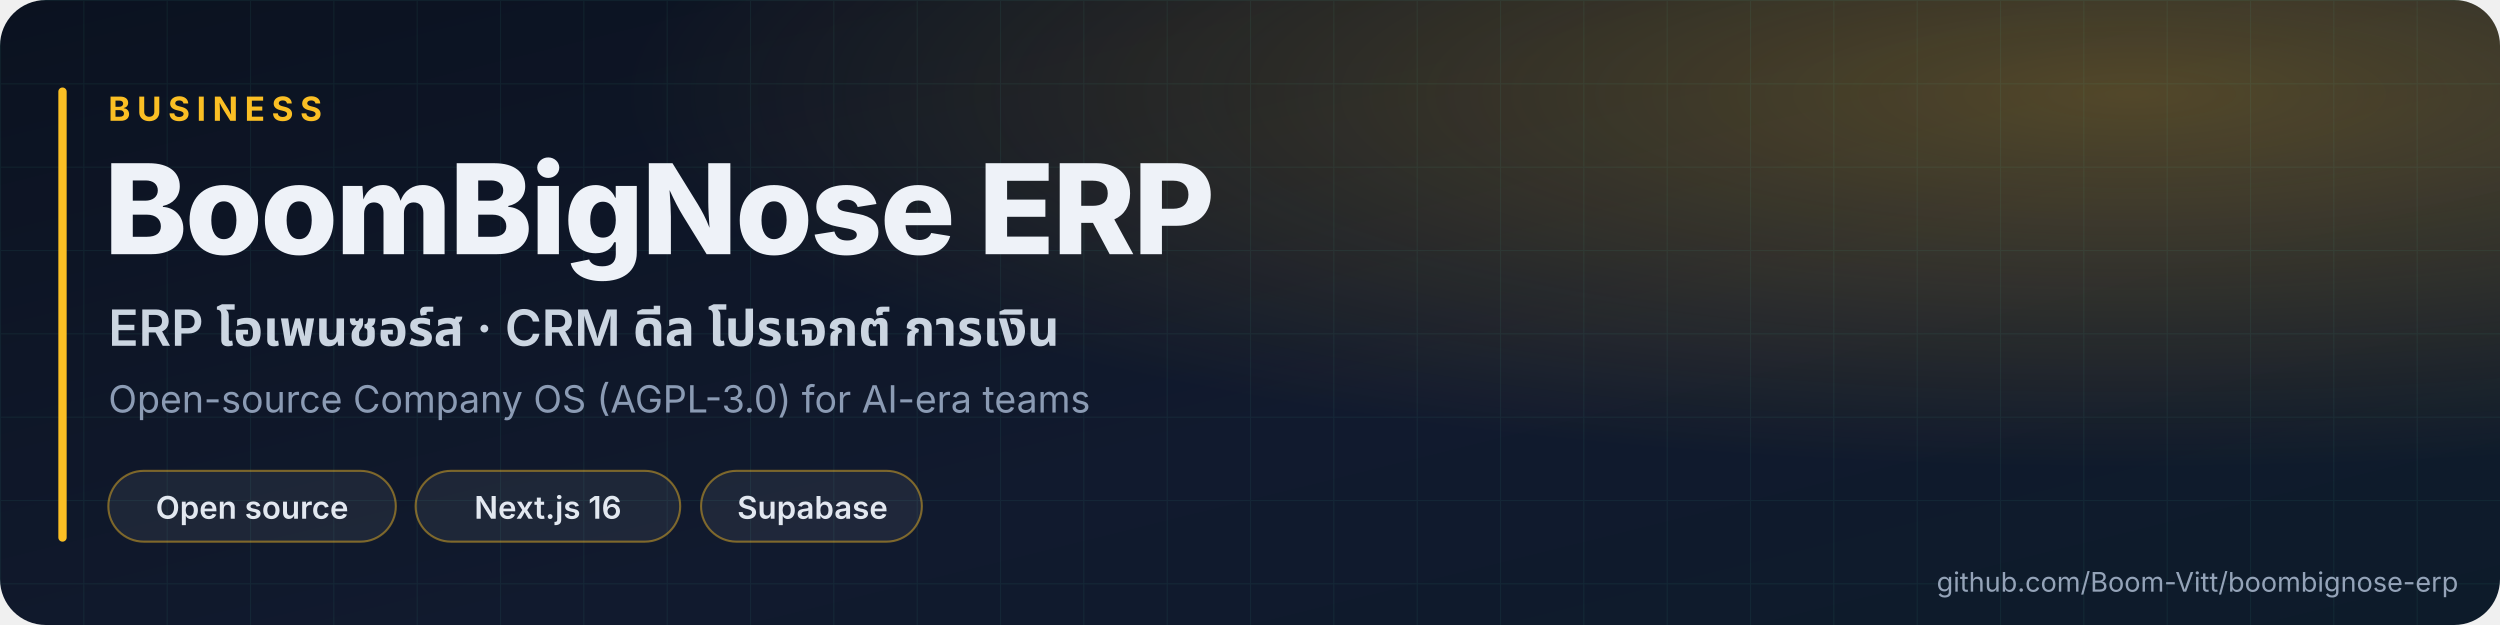
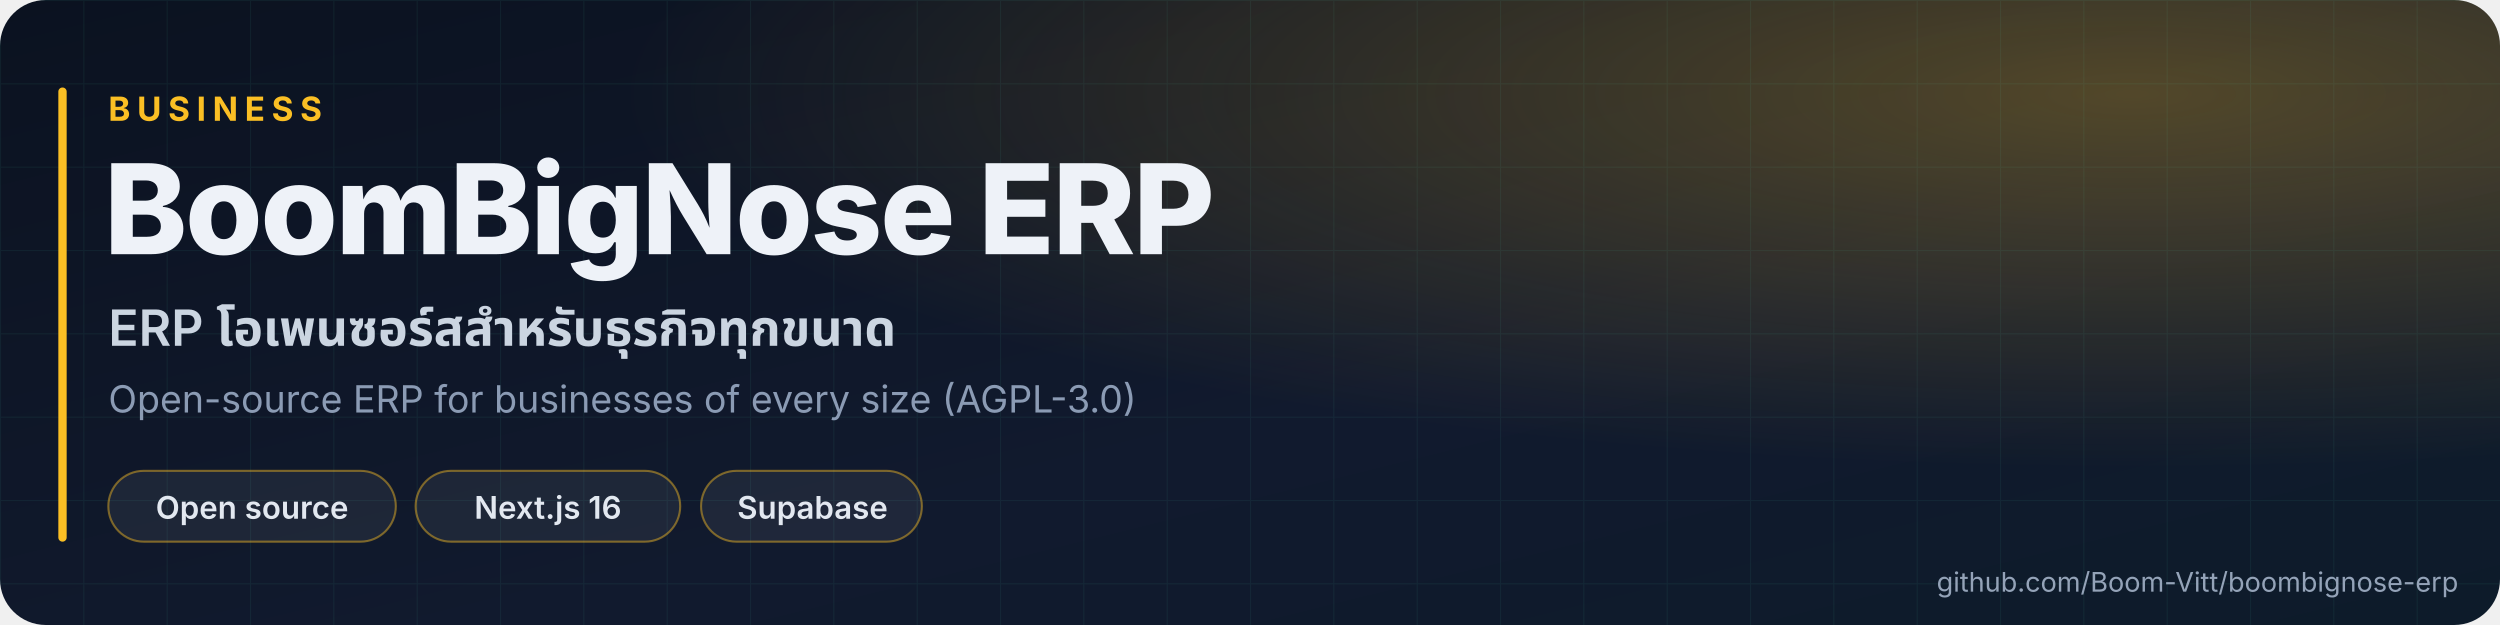
- <svg xmlns="http://www.w3.org/2000/svg" width="1200" height="300" viewBox="0 0 1200 300" role="img" aria-label="BoomBigNose ERP · Open-source Company OS (AGPL-3.0) for AI-era teams">
+ <svg xmlns="http://www.w3.org/2000/svg" width="1200" height="300" viewBox="0 0 1200 300" role="img" aria-label="BoomBigNose ERP · Open-source ERP for businesses of every size (AGPL-3.0)">
  <defs>
    <linearGradient id="bg" x1="0" y1="0" x2="1" y2="1">
      <stop offset="0" stop-color="#0b1220" />
      <stop offset=".6" stop-color="#111a2e" />
      <stop offset="1" stop-color="#0d1b2a" />
    </linearGradient>
    <radialGradient id="gl" cx=".85" cy=".15" r=".6">
      <stop offset="0" stop-color="#FBBF24" stop-opacity=".28" />
      <stop offset="1" stop-color="#FBBF24" stop-opacity="0" />
    </radialGradient>
    <pattern id="grid" width="40" height="40" patternUnits="userSpaceOnUse">
      <path d="M40 0H0V40" fill="none" stroke="#5eead4" stroke-opacity=".06" />
    </pattern>
    <clipPath id="card">
      <rect width="1200" height="300" rx="22" />
    </clipPath>
  </defs>
  <style>text{font-family:Inter, 'Segoe UI', 'Helvetica Neue', Arial, 'Noto Sans Thai', 'Leelawadee UI', Thonburi, sans-serif}.k{font-size:16px;font-weight:700;letter-spacing:.2em;fill:#FBBF24}.t{font-size:60px;font-weight:800;letter-spacing:-1px;fill:#eef2f8}
.th{font-size:24px;font-weight:600;fill:#cbd5e1}.en{font-size:18px;fill:#8b9bb4}.c{font-size:15px;font-weight:600;fill:#e2e8f0}.u{font-size:13px;fill:#94a3b8}</style>
  <g clip-path="url(#card)">
    <rect width="1200" height="300" fill="url(#bg)" />
    <rect width="1200" height="300" fill="url(#gl)" />
    <rect width="1200" height="300" fill="url(#grid)" />
  </g>
  <rect x="28" y="42" width="4" height="218" rx="2" fill="#FBBF24" />
  <text class="k" x="52" y="58">BUSINESS</text>
  <text class="t" x="50" y="122">BoomBigNose ERP</text>
-   <text class="th" x="52" y="166">ERP โอเพนซอร์ส · CRM ดีล โปรเจกต์ การเงิน</text>
-   <text class="en" x="52" y="198">Open-source Company OS (AGPL-3.0) for AI-era teams</text>
+   <text class="th" x="52" y="166">ERP โอเพนซอร์สสำหรับธุรกิจทุกขนาด</text>
+   <text class="en" x="52" y="198">Open-source ERP for businesses of every size (AGPL-3.0)</text>
  <rect x="52" y="226" width="138" height="34" rx="17" fill="#ffffff" fill-opacity=".06" stroke="#FBBF24" stroke-opacity=".45" />
  <text x="121" y="249" text-anchor="middle" class="c">Open source</text>
  <rect x="199.5" y="226" width="127" height="34" rx="17" fill="#ffffff" fill-opacity=".06" stroke="#FBBF24" stroke-opacity=".45" />
  <text x="263" y="249" text-anchor="middle" class="c">Next.js 16</text>
  <rect x="336.5" y="226" width="106" height="34" rx="17" fill="#ffffff" fill-opacity=".06" stroke="#FBBF24" stroke-opacity=".45" />
  <text x="390" y="249" text-anchor="middle" class="c">Supabase</text>
  <text class="u" x="1180" y="284" text-anchor="end">github.com/Boom-Vitt/boombignose-erp</text>
</svg>
